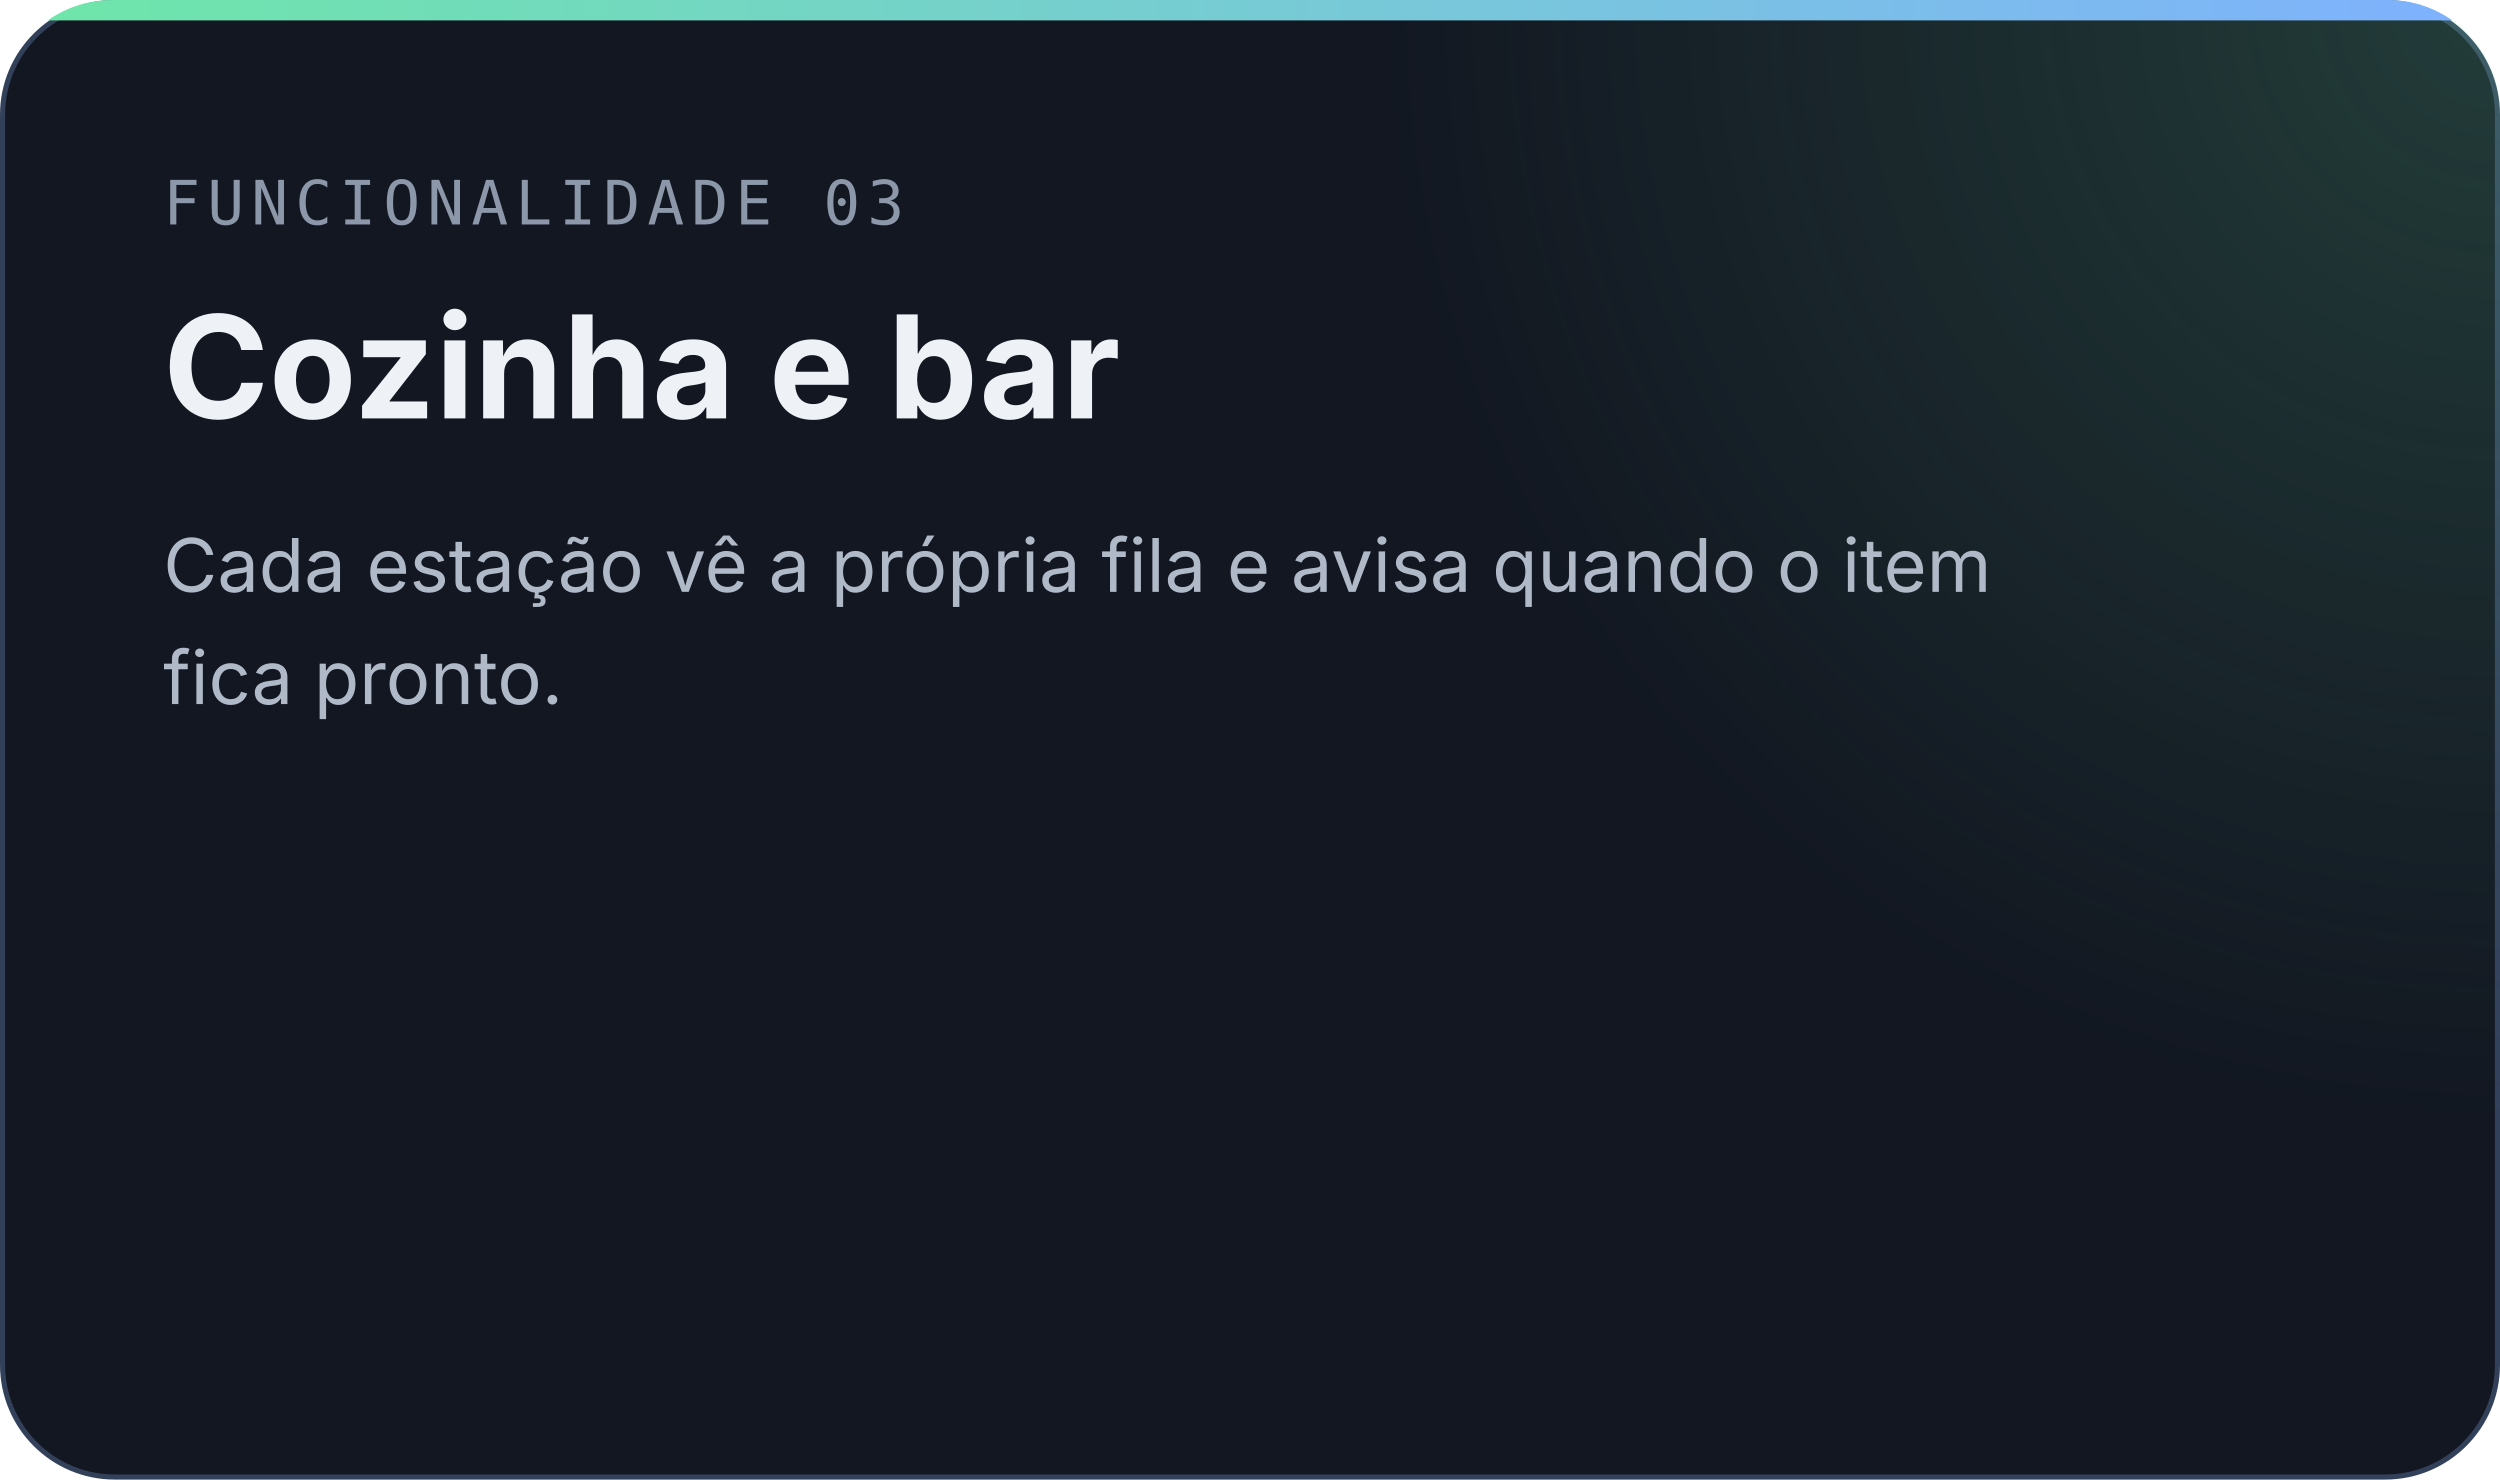
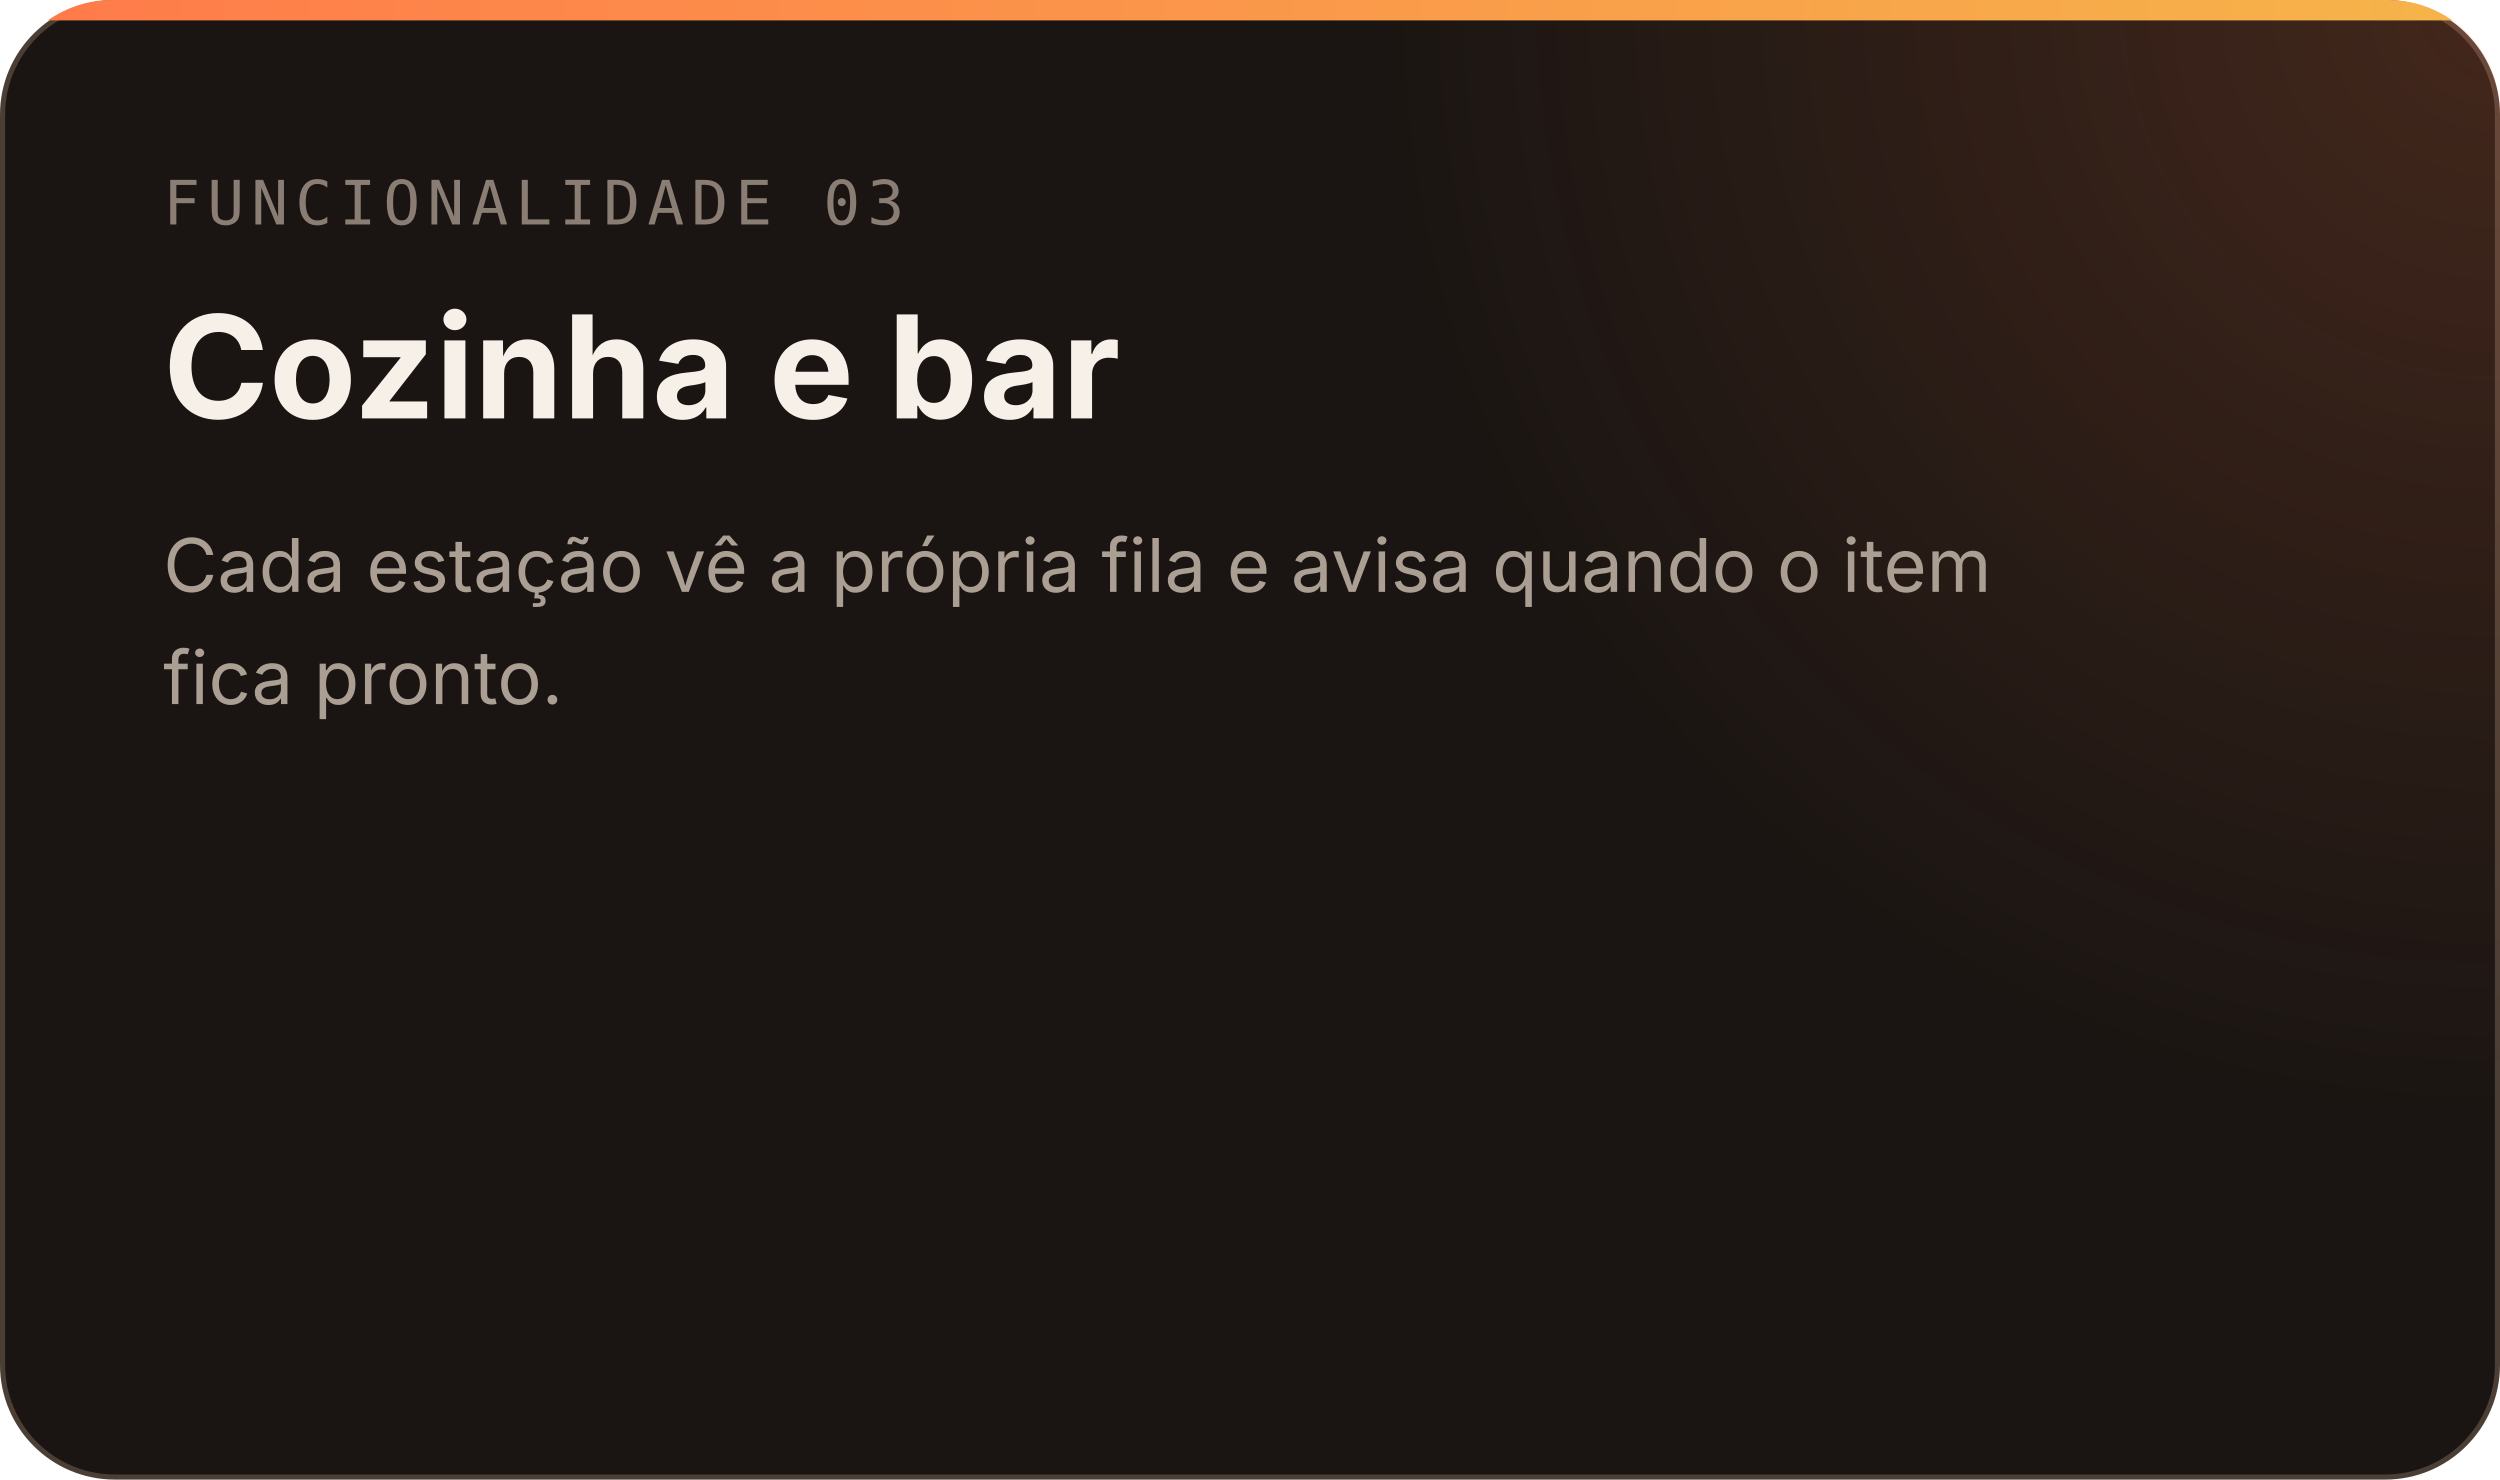
<svg xmlns="http://www.w3.org/2000/svg" width="490" height="290" viewBox="0 0 490 290" role="img" aria-label="Cozinha e bar. Cada estação vê a própria fila e avisa quando o item fica pronto.">
  <defs>
    <linearGradient id="g" x1="0" y1="0" x2="1" y2="0">
-       <stop offset="0" stop-color="#6ee7a8" />
-       <stop offset="1" stop-color="#7fb0ff" />
+       <stop offset="0" stop-color="#ff7a4a" />
+       <stop offset="1" stop-color="#f6b54a" />
    </linearGradient>
    <radialGradient id="fc" gradientUnits="userSpaceOnUse" cx="490" cy="0" r="220">
-       <stop offset="0" stop-color="#6ee7a8" stop-opacity="0.18" />
-       <stop offset="1" stop-color="#6ee7a8" stop-opacity="0" />
+       <stop offset="0" stop-color="#ff7a4a" stop-opacity="0.18" />
+       <stop offset="1" stop-color="#ff7a4a" stop-opacity="0" />
    </radialGradient>
    <clipPath id="fk">
      <rect width="490" height="290" rx="22" />
    </clipPath>
  </defs>
-   <rect x="0.5" y="0.5" width="489" height="289" rx="22" fill="#121721" stroke="#33405a" />
+   <rect x="0.5" y="0.5" width="489" height="289" rx="22" fill="#1a1512" stroke="#4a3e35" />
  <g clip-path="url(#fk)">
    <rect width="490" height="290" fill="url(#fc)" />
    <rect width="490" height="4" fill="url(#g)" />
  </g>
-   <text x="32" y="44" font-family="'JetBrains Mono',Menlo,Consolas,monospace" font-size="12" letter-spacing="1.4" fill="#8c97a9">FUNCIONALIDADE 03</text>
-   <text x="32" y="82" font-family="Inter,'Segoe UI',-apple-system,Helvetica,Arial,sans-serif" font-size="28" font-weight="700" fill="#eef1f6">Cozinha e bar</text>
-   <text x="32" y="116" font-family="Inter,'Segoe UI',-apple-system,Helvetica,Arial,sans-serif" font-size="14.5" fill="#b0b9c8">Cada estação vê a própria fila e avisa quando o item</text>
-   <text x="32" y="138" font-family="Inter,'Segoe UI',-apple-system,Helvetica,Arial,sans-serif" font-size="14.5" fill="#b0b9c8">fica pronto.</text>
+   <text x="32" y="44" font-family="'JetBrains Mono',Menlo,Consolas,monospace" font-size="12" letter-spacing="1.4" fill="#8a7e74">FUNCIONALIDADE 03</text>
+   <text x="32" y="82" font-family="Inter,'Segoe UI',-apple-system,Helvetica,Arial,sans-serif" font-size="28" font-weight="700" fill="#f6f0e8">Cozinha e bar</text>
+   <text x="32" y="116" font-family="Inter,'Segoe UI',-apple-system,Helvetica,Arial,sans-serif" font-size="14.5" fill="#ab9f94">Cada estação vê a própria fila e avisa quando o item</text>
+   <text x="32" y="138" font-family="Inter,'Segoe UI',-apple-system,Helvetica,Arial,sans-serif" font-size="14.5" fill="#ab9f94">fica pronto.</text>
</svg>
